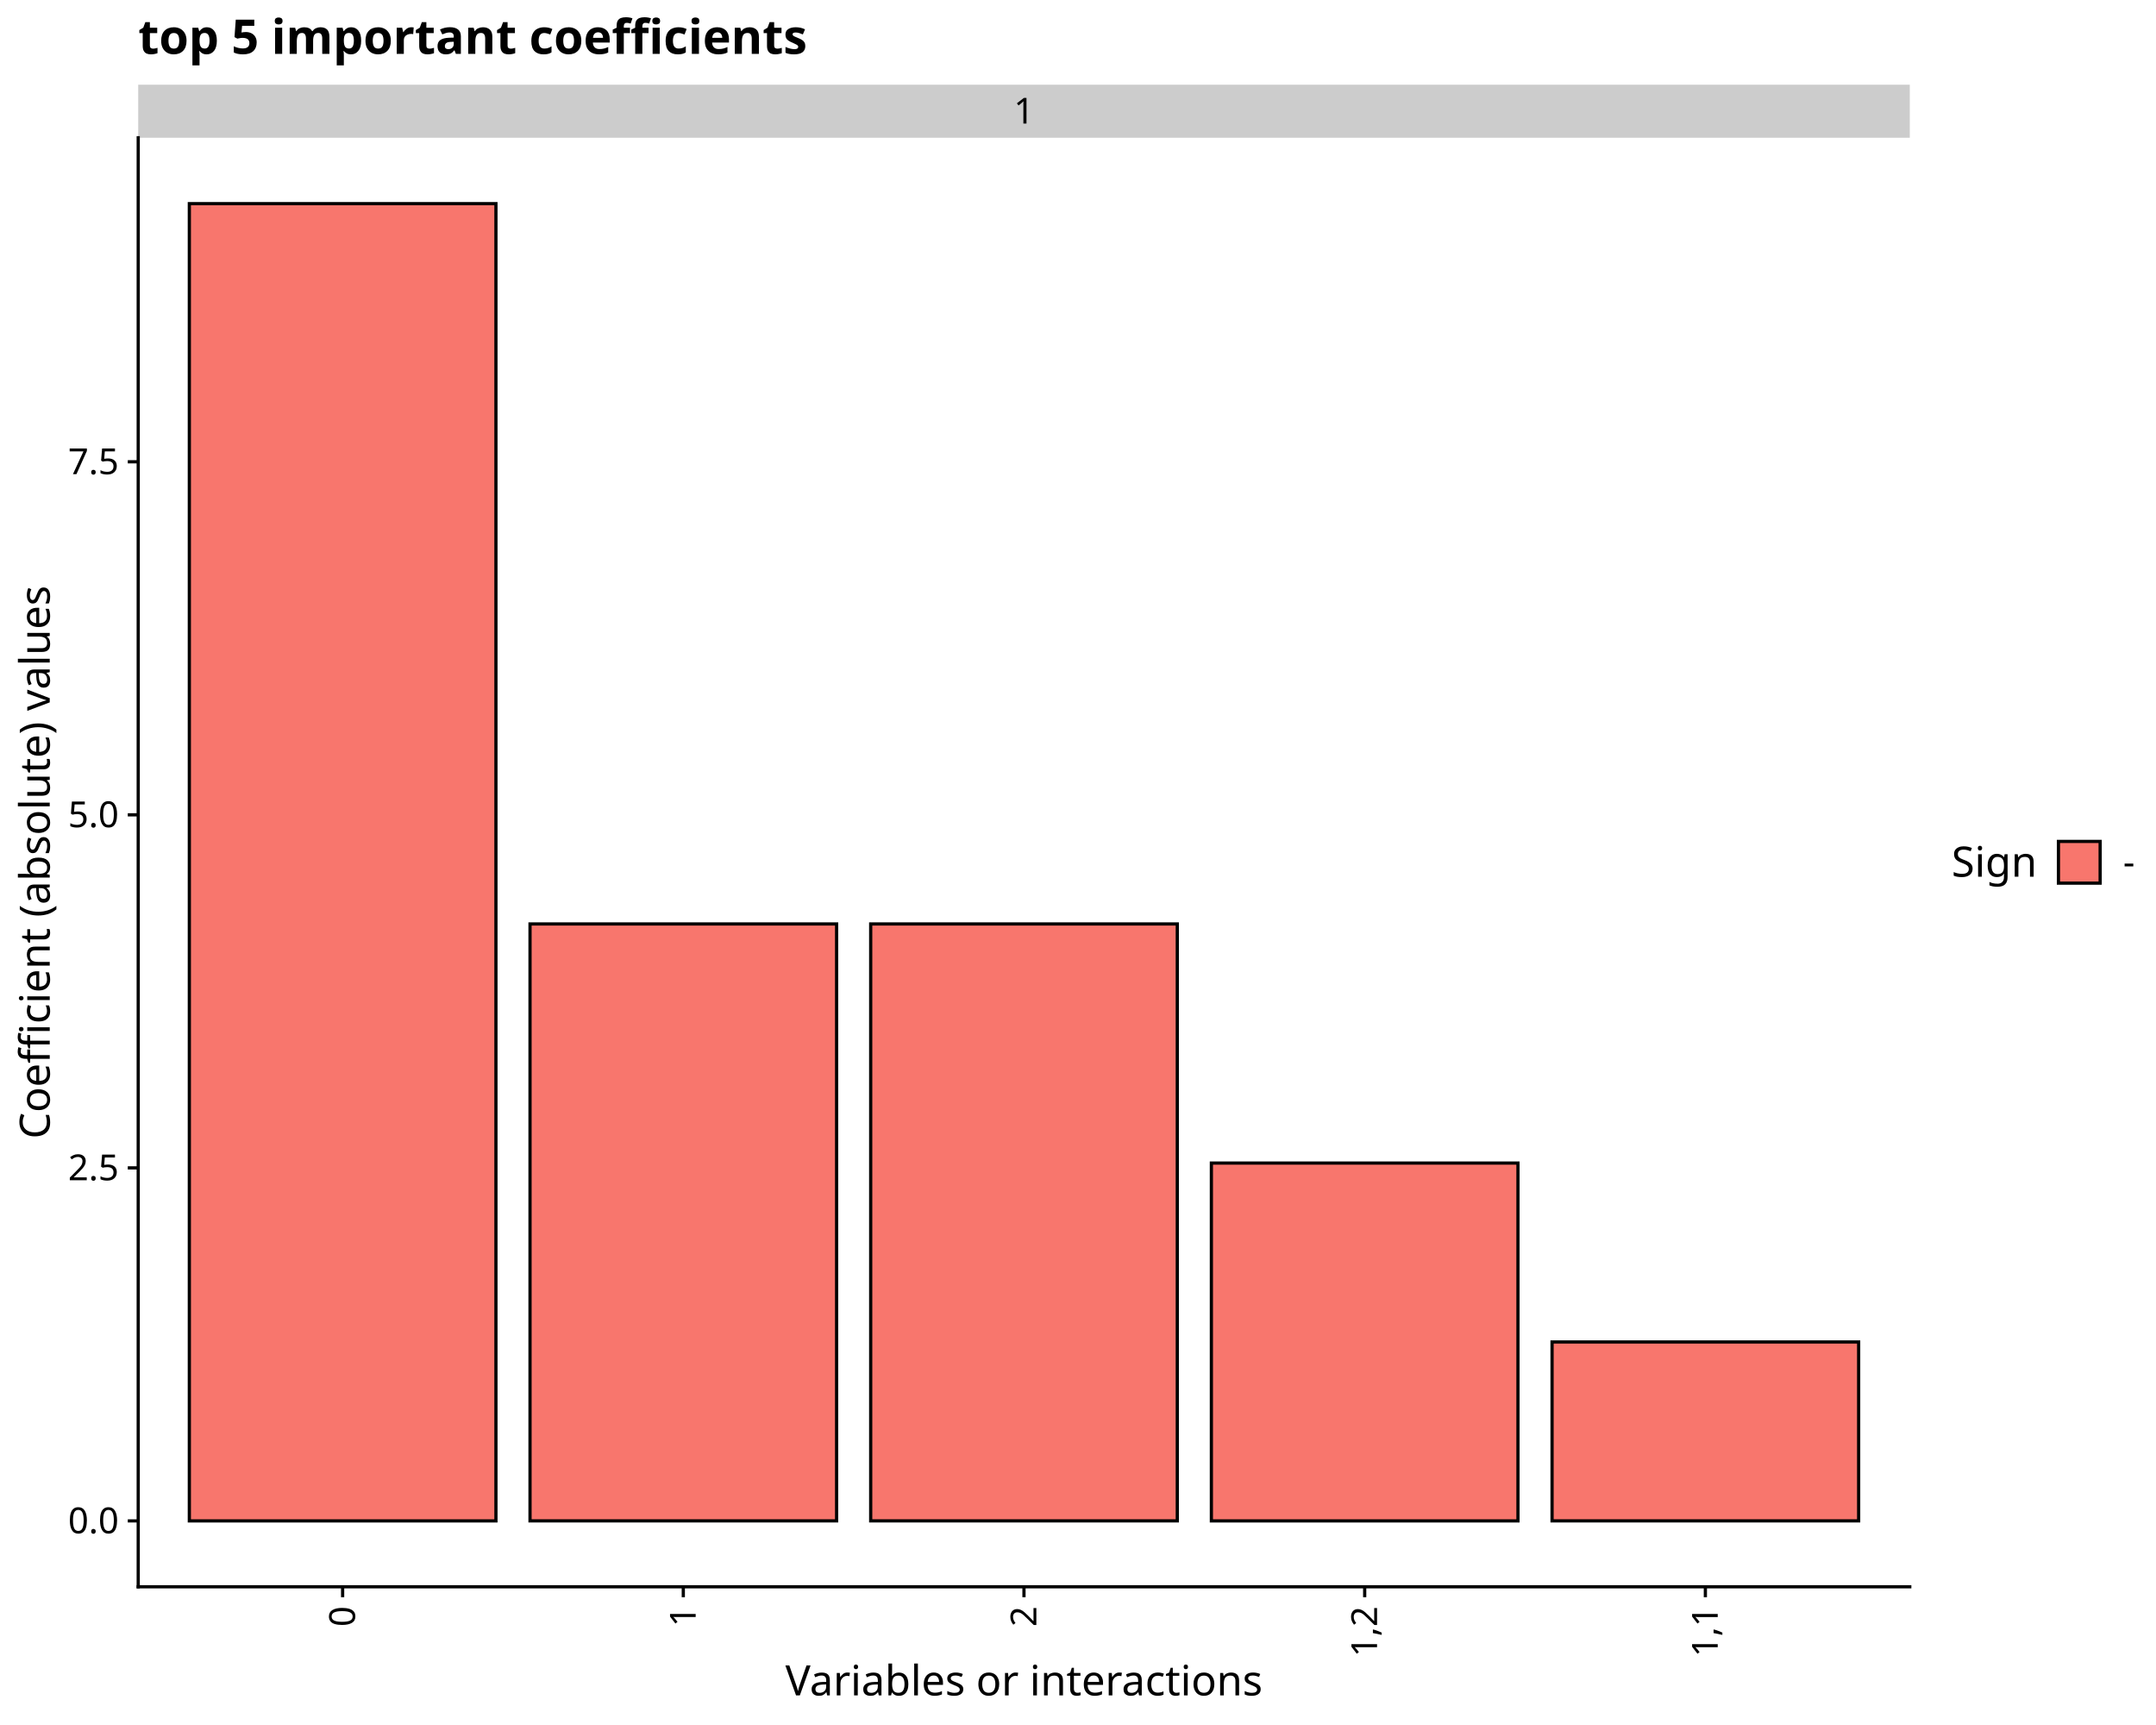
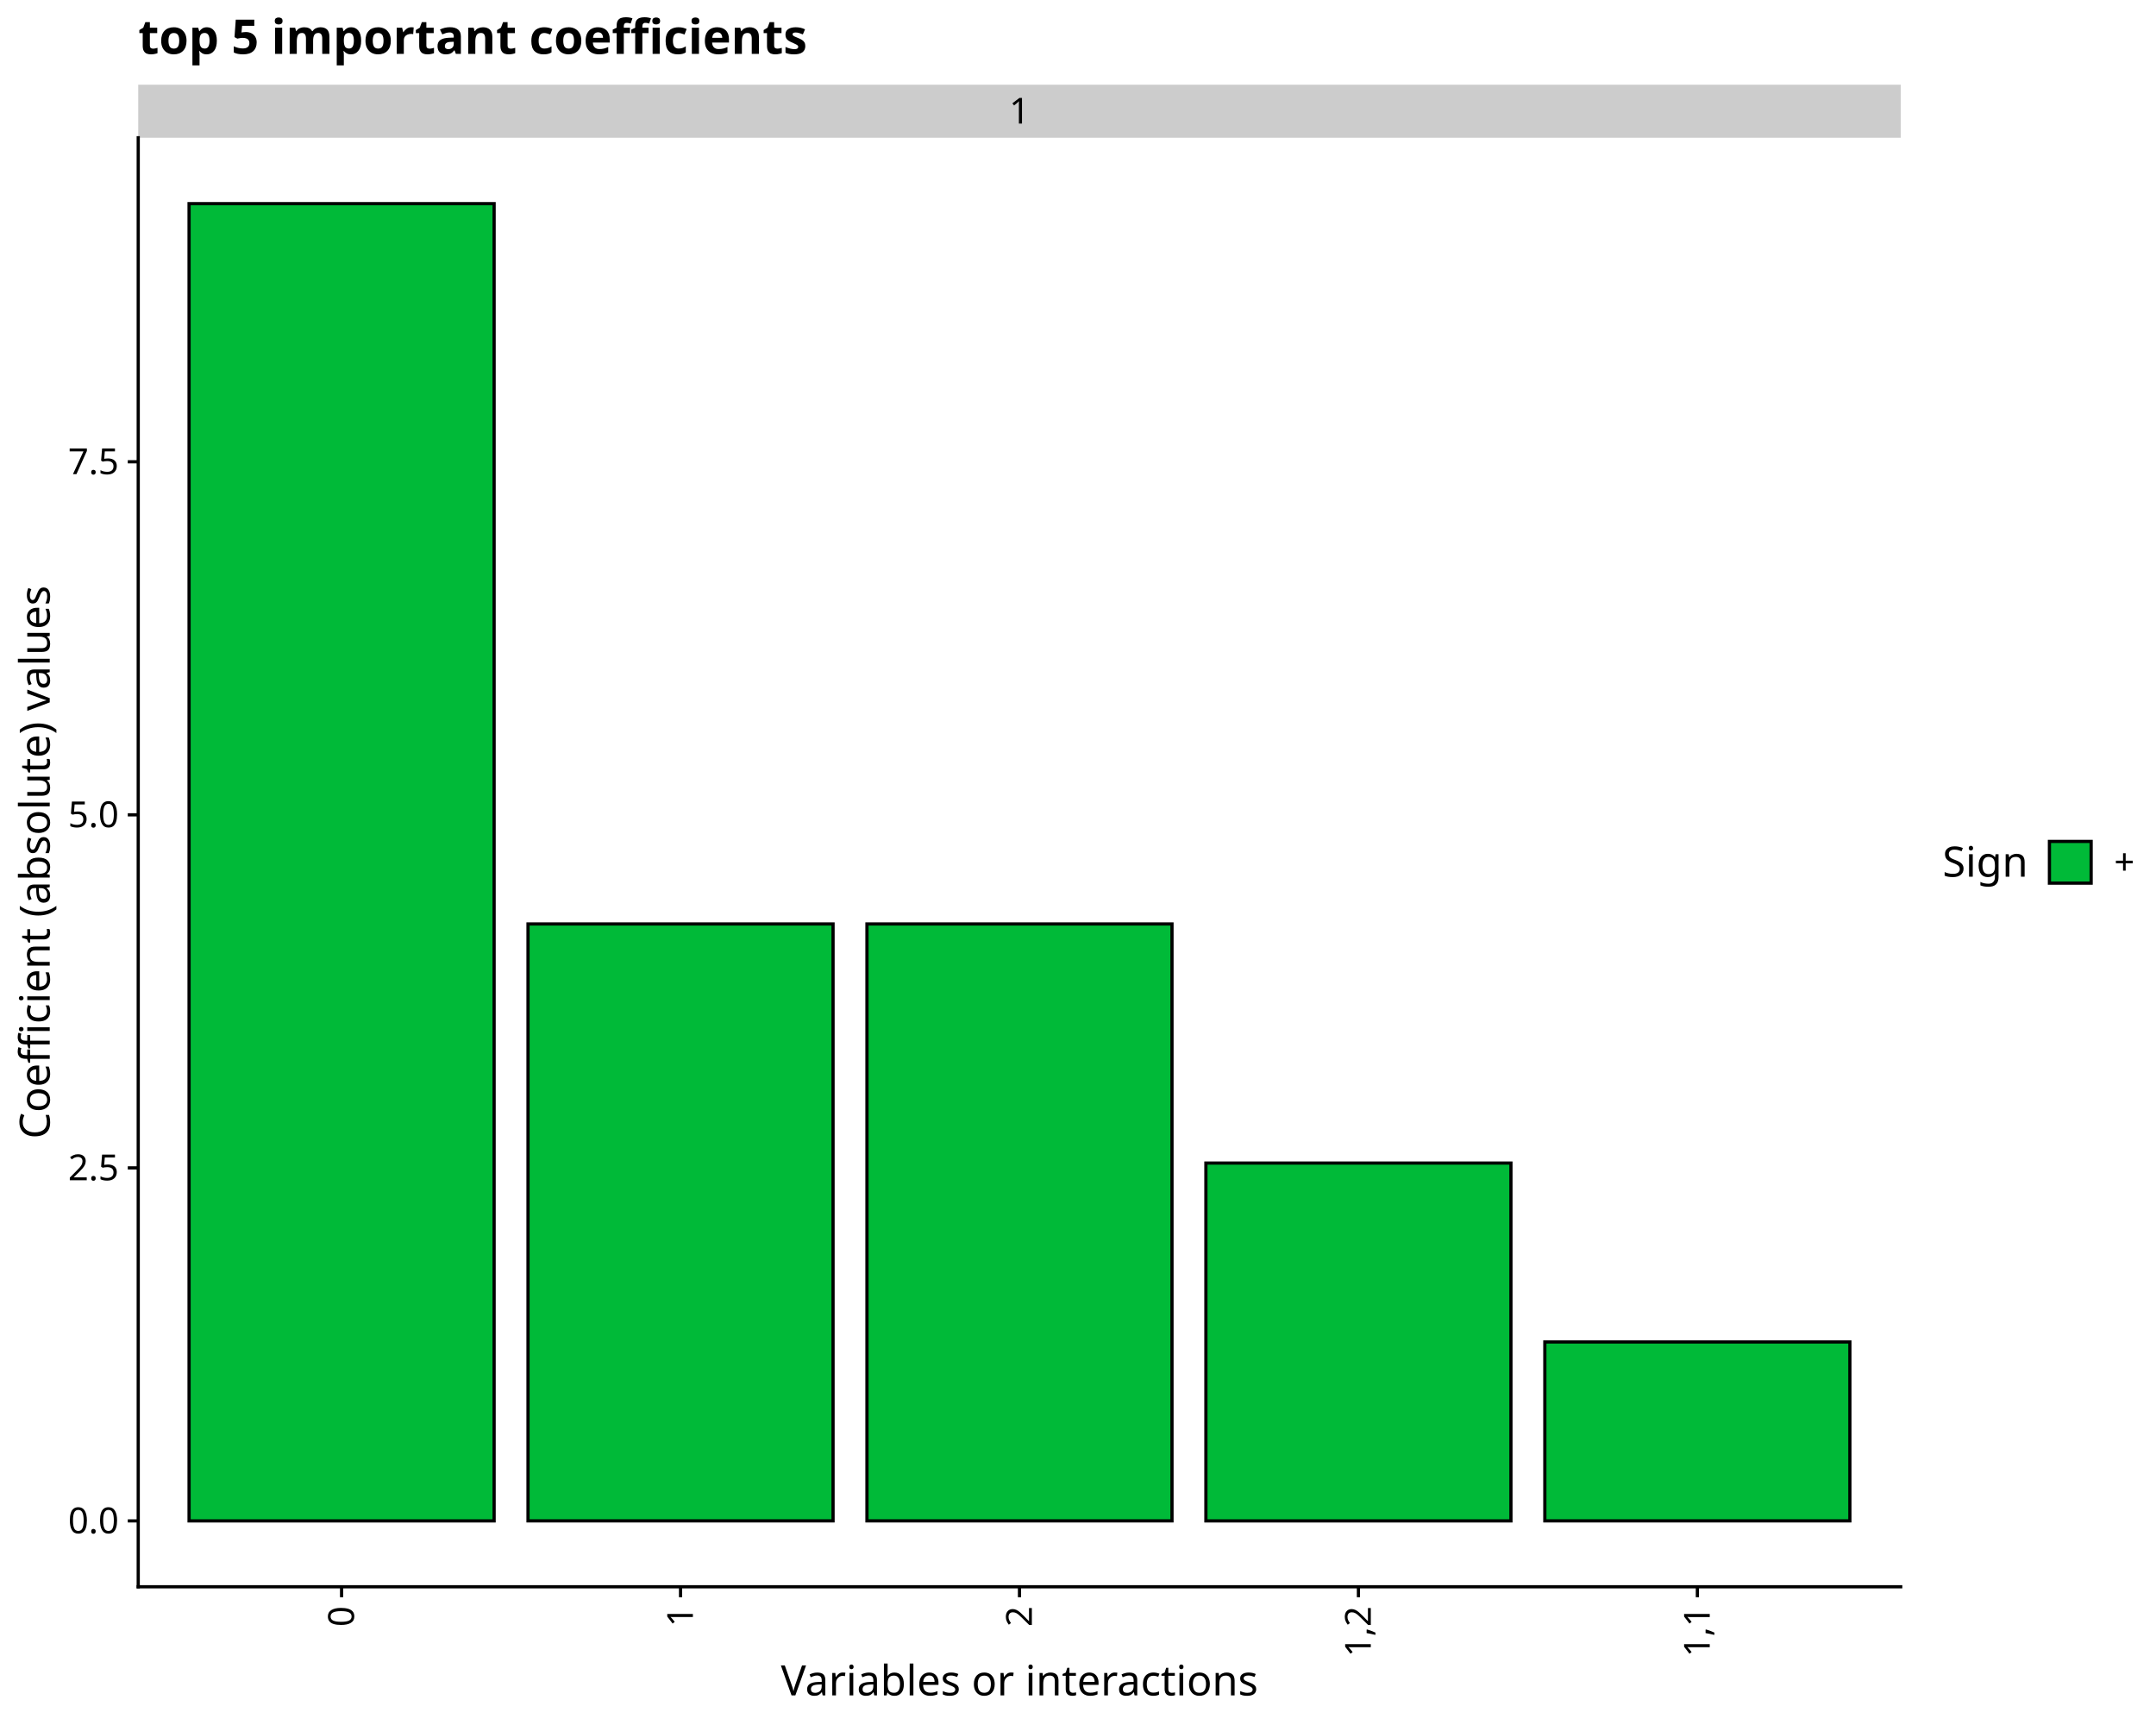
<svg xmlns="http://www.w3.org/2000/svg" class="svglite" data-engine-version="2.0" width="720.00pt" height="576.00pt" viewBox="0 0 720.00 576.00">
  <defs>
    <style type="text/css">
    .svglite line, .svglite polyline, .svglite polygon, .svglite path, .svglite rect, .svglite circle {
      fill: none;
      stroke: #000000;
      stroke-linecap: round;
      stroke-linejoin: round;
      stroke-miterlimit: 10.00;
    }
  </style>
  </defs>
  <rect width="100%" height="100%" style="stroke: none; fill: #FFFFFF;" />
  <defs>
    <clipPath id="cpMC4wMHw3MjAuMDB8MC4wMHw1NzYuMDA=">
      <rect x="0.00" y="0.00" width="720.00" height="576.00" />
    </clipPath>
  </defs>
  <g clip-path="url(#cpMC4wMHw3MjAuMDB8MC4wMHw1NzYuMDA=)">
</g>
  <defs>
-     <clipPath id="cpNDYuMTZ8NjM3Ljc3fDQ2LjAwfDUyOS44NA==">
-       <rect x="46.16" y="46.00" width="591.61" height="483.84" />
+     <clipPath id="cpNDYuMTZ8NjM0Ljc1fDQ2LjAwfDUyOS44NA==">
+       <rect x="46.16" y="46.00" width="588.59" height="483.84" />
    </clipPath>
  </defs>
-   <g clip-path="url(#cpNDYuMTZ8NjM3Ljc3fDQ2LjAwfDUyOS44NA==)">
-     <rect x="63.23" y="68.00" width="102.39" height="439.85" style="stroke-width: 1.07; stroke-linecap: butt; stroke-linejoin: miter; fill: #F8766D;" />
-     <rect x="177.00" y="308.52" width="102.39" height="199.32" style="stroke-width: 1.07; stroke-linecap: butt; stroke-linejoin: miter; fill: #F8766D;" />
-     <rect x="290.77" y="308.52" width="102.39" height="199.32" style="stroke-width: 1.07; stroke-linecap: butt; stroke-linejoin: miter; fill: #F8766D;" />
-     <rect x="404.54" y="388.36" width="102.39" height="119.49" style="stroke-width: 1.07; stroke-linecap: butt; stroke-linejoin: miter; fill: #F8766D;" />
-     <rect x="518.31" y="448.10" width="102.39" height="59.74" style="stroke-width: 1.07; stroke-linecap: butt; stroke-linejoin: miter; fill: #F8766D;" />
+   <g clip-path="url(#cpNDYuMTZ8NjM0Ljc1fDQ2LjAwfDUyOS44NA==)">
+     <rect x="63.14" y="68.00" width="101.87" height="439.85" style="stroke-width: 1.07; stroke-linecap: butt; stroke-linejoin: miter; fill: #00BA38;" />
+     <rect x="176.33" y="308.52" width="101.87" height="199.32" style="stroke-width: 1.07; stroke-linecap: butt; stroke-linejoin: miter; fill: #00BA38;" />
+     <rect x="289.52" y="308.52" width="101.87" height="199.32" style="stroke-width: 1.07; stroke-linecap: butt; stroke-linejoin: miter; fill: #00BA38;" />
+     <rect x="402.71" y="388.36" width="101.87" height="119.49" style="stroke-width: 1.07; stroke-linecap: butt; stroke-linejoin: miter; fill: #00BA38;" />
+     <rect x="515.90" y="448.10" width="101.87" height="59.74" style="stroke-width: 1.07; stroke-linecap: butt; stroke-linejoin: miter; fill: #00BA38;" />
  </g>
  <g clip-path="url(#cpMC4wMHw3MjAuMDB8MC4wMHw1NzYuMDA=)">
</g>
  <defs>
-     <clipPath id="cpNDYuMTZ8NjM3Ljc3fDI4LjI4fDQ2LjAw">
-       <rect x="46.16" y="28.28" width="591.61" height="17.72" />
+     <clipPath id="cpNDYuMTZ8NjM0Ljc1fDI4LjI4fDQ2LjAw">
+       <rect x="46.16" y="28.28" width="588.59" height="17.72" />
    </clipPath>
  </defs>
-   <g clip-path="url(#cpNDYuMTZ8NjM3Ljc3fDI4LjI4fDQ2LjAw)">
-     <rect x="46.16" y="28.28" width="591.61" height="17.72" style="stroke-width: 1.07; stroke: none; fill: #CCCCCC;" />
-     <text x="341.96" y="41.27" text-anchor="middle" style="font-size: 12.00px; font-family: sans;" textLength="6.67px" lengthAdjust="spacingAndGlyphs">1</text>
+   <g clip-path="url(#cpNDYuMTZ8NjM0Ljc1fDI4LjI4fDQ2LjAw)">
+     <rect x="46.16" y="28.28" width="588.59" height="17.72" style="stroke-width: 1.07; stroke: none; fill: #CCCCCC;" />
+     <text x="340.46" y="41.27" text-anchor="middle" style="font-size: 12.00px; font-family: sans;" textLength="6.67px" lengthAdjust="spacingAndGlyphs">1</text>
  </g>
  <g clip-path="url(#cpMC4wMHw3MjAuMDB8MC4wMHw1NzYuMDA=)">
-     <polyline points="46.16,529.84 637.77,529.84 " style="stroke-width: 1.07; stroke-linecap: square;" />
-     <polyline points="114.42,533.33 114.42,529.84 " style="stroke-width: 1.07; stroke-linecap: butt;" />
-     <polyline points="228.19,533.33 228.19,529.84 " style="stroke-width: 1.07; stroke-linecap: butt;" />
-     <polyline points="341.96,533.33 341.96,529.84 " style="stroke-width: 1.07; stroke-linecap: butt;" />
-     <polyline points="455.74,533.33 455.74,529.84 " style="stroke-width: 1.07; stroke-linecap: butt;" />
-     <polyline points="569.51,533.33 569.51,529.84 " style="stroke-width: 1.07; stroke-linecap: butt;" />
-     <text transform="translate(118.55,536.32) rotate(-90)" text-anchor="end" style="font-size: 12.00px; font-family: sans;" textLength="6.67px" lengthAdjust="spacingAndGlyphs">0</text>
-     <text transform="translate(232.32,536.32) rotate(-90)" text-anchor="end" style="font-size: 12.00px; font-family: sans;" textLength="6.67px" lengthAdjust="spacingAndGlyphs">1</text>
-     <text transform="translate(346.09,536.32) rotate(-90)" text-anchor="end" style="font-size: 12.00px; font-family: sans;" textLength="6.67px" lengthAdjust="spacingAndGlyphs">2</text>
-     <text transform="translate(459.87,536.32) rotate(-90)" text-anchor="end" style="font-size: 12.00px; font-family: sans;" textLength="16.68px" lengthAdjust="spacingAndGlyphs">1,2</text>
-     <text transform="translate(573.64,536.32) rotate(-90)" text-anchor="end" style="font-size: 12.00px; font-family: sans;" textLength="16.68px" lengthAdjust="spacingAndGlyphs">1,1</text>
+     <polyline points="46.16,529.84 634.75,529.84 " style="stroke-width: 1.07; stroke-linecap: square;" />
+     <polyline points="114.07,533.33 114.07,529.84 " style="stroke-width: 1.07; stroke-linecap: butt;" />
+     <polyline points="227.27,533.33 227.27,529.84 " style="stroke-width: 1.07; stroke-linecap: butt;" />
+     <polyline points="340.46,533.33 340.46,529.84 " style="stroke-width: 1.07; stroke-linecap: butt;" />
+     <polyline points="453.65,533.33 453.65,529.84 " style="stroke-width: 1.07; stroke-linecap: butt;" />
+     <polyline points="566.84,533.33 566.84,529.84 " style="stroke-width: 1.07; stroke-linecap: butt;" />
+     <text transform="translate(118.20,536.32) rotate(-90)" text-anchor="end" style="font-size: 12.00px; font-family: sans;" textLength="6.67px" lengthAdjust="spacingAndGlyphs">0</text>
+     <text transform="translate(231.39,536.32) rotate(-90)" text-anchor="end" style="font-size: 12.00px; font-family: sans;" textLength="6.67px" lengthAdjust="spacingAndGlyphs">1</text>
+     <text transform="translate(344.59,536.32) rotate(-90)" text-anchor="end" style="font-size: 12.00px; font-family: sans;" textLength="6.67px" lengthAdjust="spacingAndGlyphs">2</text>
+     <text transform="translate(457.78,536.32) rotate(-90)" text-anchor="end" style="font-size: 12.00px; font-family: sans;" textLength="16.68px" lengthAdjust="spacingAndGlyphs">1,2</text>
+     <text transform="translate(570.97,536.32) rotate(-90)" text-anchor="end" style="font-size: 12.00px; font-family: sans;" textLength="16.68px" lengthAdjust="spacingAndGlyphs">1,1</text>
    <polyline points="46.16,529.84 46.16,46.00 " style="stroke-width: 1.07; stroke-linecap: square;" />
    <text x="39.68" y="511.98" text-anchor="end" style="font-size: 12.00px; font-family: sans;" textLength="16.68px" lengthAdjust="spacingAndGlyphs">0.0</text>
    <text x="39.68" y="394.10" text-anchor="end" style="font-size: 12.00px; font-family: sans;" textLength="16.68px" lengthAdjust="spacingAndGlyphs">2.5</text>
    <text x="39.68" y="276.21" text-anchor="end" style="font-size: 12.00px; font-family: sans;" textLength="16.68px" lengthAdjust="spacingAndGlyphs">5.0</text>
    <text x="39.68" y="158.33" text-anchor="end" style="font-size: 12.00px; font-family: sans;" textLength="16.68px" lengthAdjust="spacingAndGlyphs">7.5</text>
    <polyline points="42.67,507.85 46.16,507.85 " style="stroke-width: 1.07; stroke-linecap: butt;" />
    <polyline points="42.67,389.97 46.16,389.97 " style="stroke-width: 1.07; stroke-linecap: butt;" />
    <polyline points="42.67,272.08 46.16,272.08 " style="stroke-width: 1.07; stroke-linecap: butt;" />
    <polyline points="42.67,154.20 46.16,154.20 " style="stroke-width: 1.07; stroke-linecap: butt;" />
-     <text x="341.96" y="566.12" text-anchor="middle" style="font-size: 14.00px; font-family: sans;" textLength="150.20px" lengthAdjust="spacingAndGlyphs">Variables or interactions</text>
+     <text x="340.46" y="566.12" text-anchor="middle" style="font-size: 14.00px; font-family: sans;" textLength="150.20px" lengthAdjust="spacingAndGlyphs">Variables or interactions</text>
    <text transform="translate(16.61,287.92) rotate(-90)" text-anchor="middle" style="font-size: 14.00px; font-family: sans;" textLength="176.67px" lengthAdjust="spacingAndGlyphs">Coefficient (absolute) values</text>
-     <text x="651.72" y="292.74" style="font-size: 14.00px; font-family: sans;" textLength="28.02px" lengthAdjust="spacingAndGlyphs">Sign</text>
-     <rect x="687.42" y="280.96" width="13.93" height="13.93" style="stroke-width: 1.07; stroke-linecap: butt; stroke-linejoin: miter; fill: #F8766D;" />
-     <text x="709.03" y="292.05" style="font-size: 12.00px; font-family: sans;" textLength="4.00px" lengthAdjust="spacingAndGlyphs">-</text>
+     <text x="648.70" y="292.74" style="font-size: 14.00px; font-family: sans;" textLength="28.02px" lengthAdjust="spacingAndGlyphs">Sign</text>
+     <rect x="684.41" y="280.96" width="13.93" height="13.93" style="stroke-width: 1.07; stroke-linecap: butt; stroke-linejoin: miter; fill: #00BA38;" />
+     <text x="706.01" y="292.05" style="font-size: 12.00px; font-family: sans;" textLength="7.01px" lengthAdjust="spacingAndGlyphs">+</text>
    <text x="46.16" y="17.99" style="font-size: 16.00px; font-weight: bold; font-family: sans;" textLength="191.23px" lengthAdjust="spacingAndGlyphs">top 5 important coefficients</text>
  </g>
</svg>
